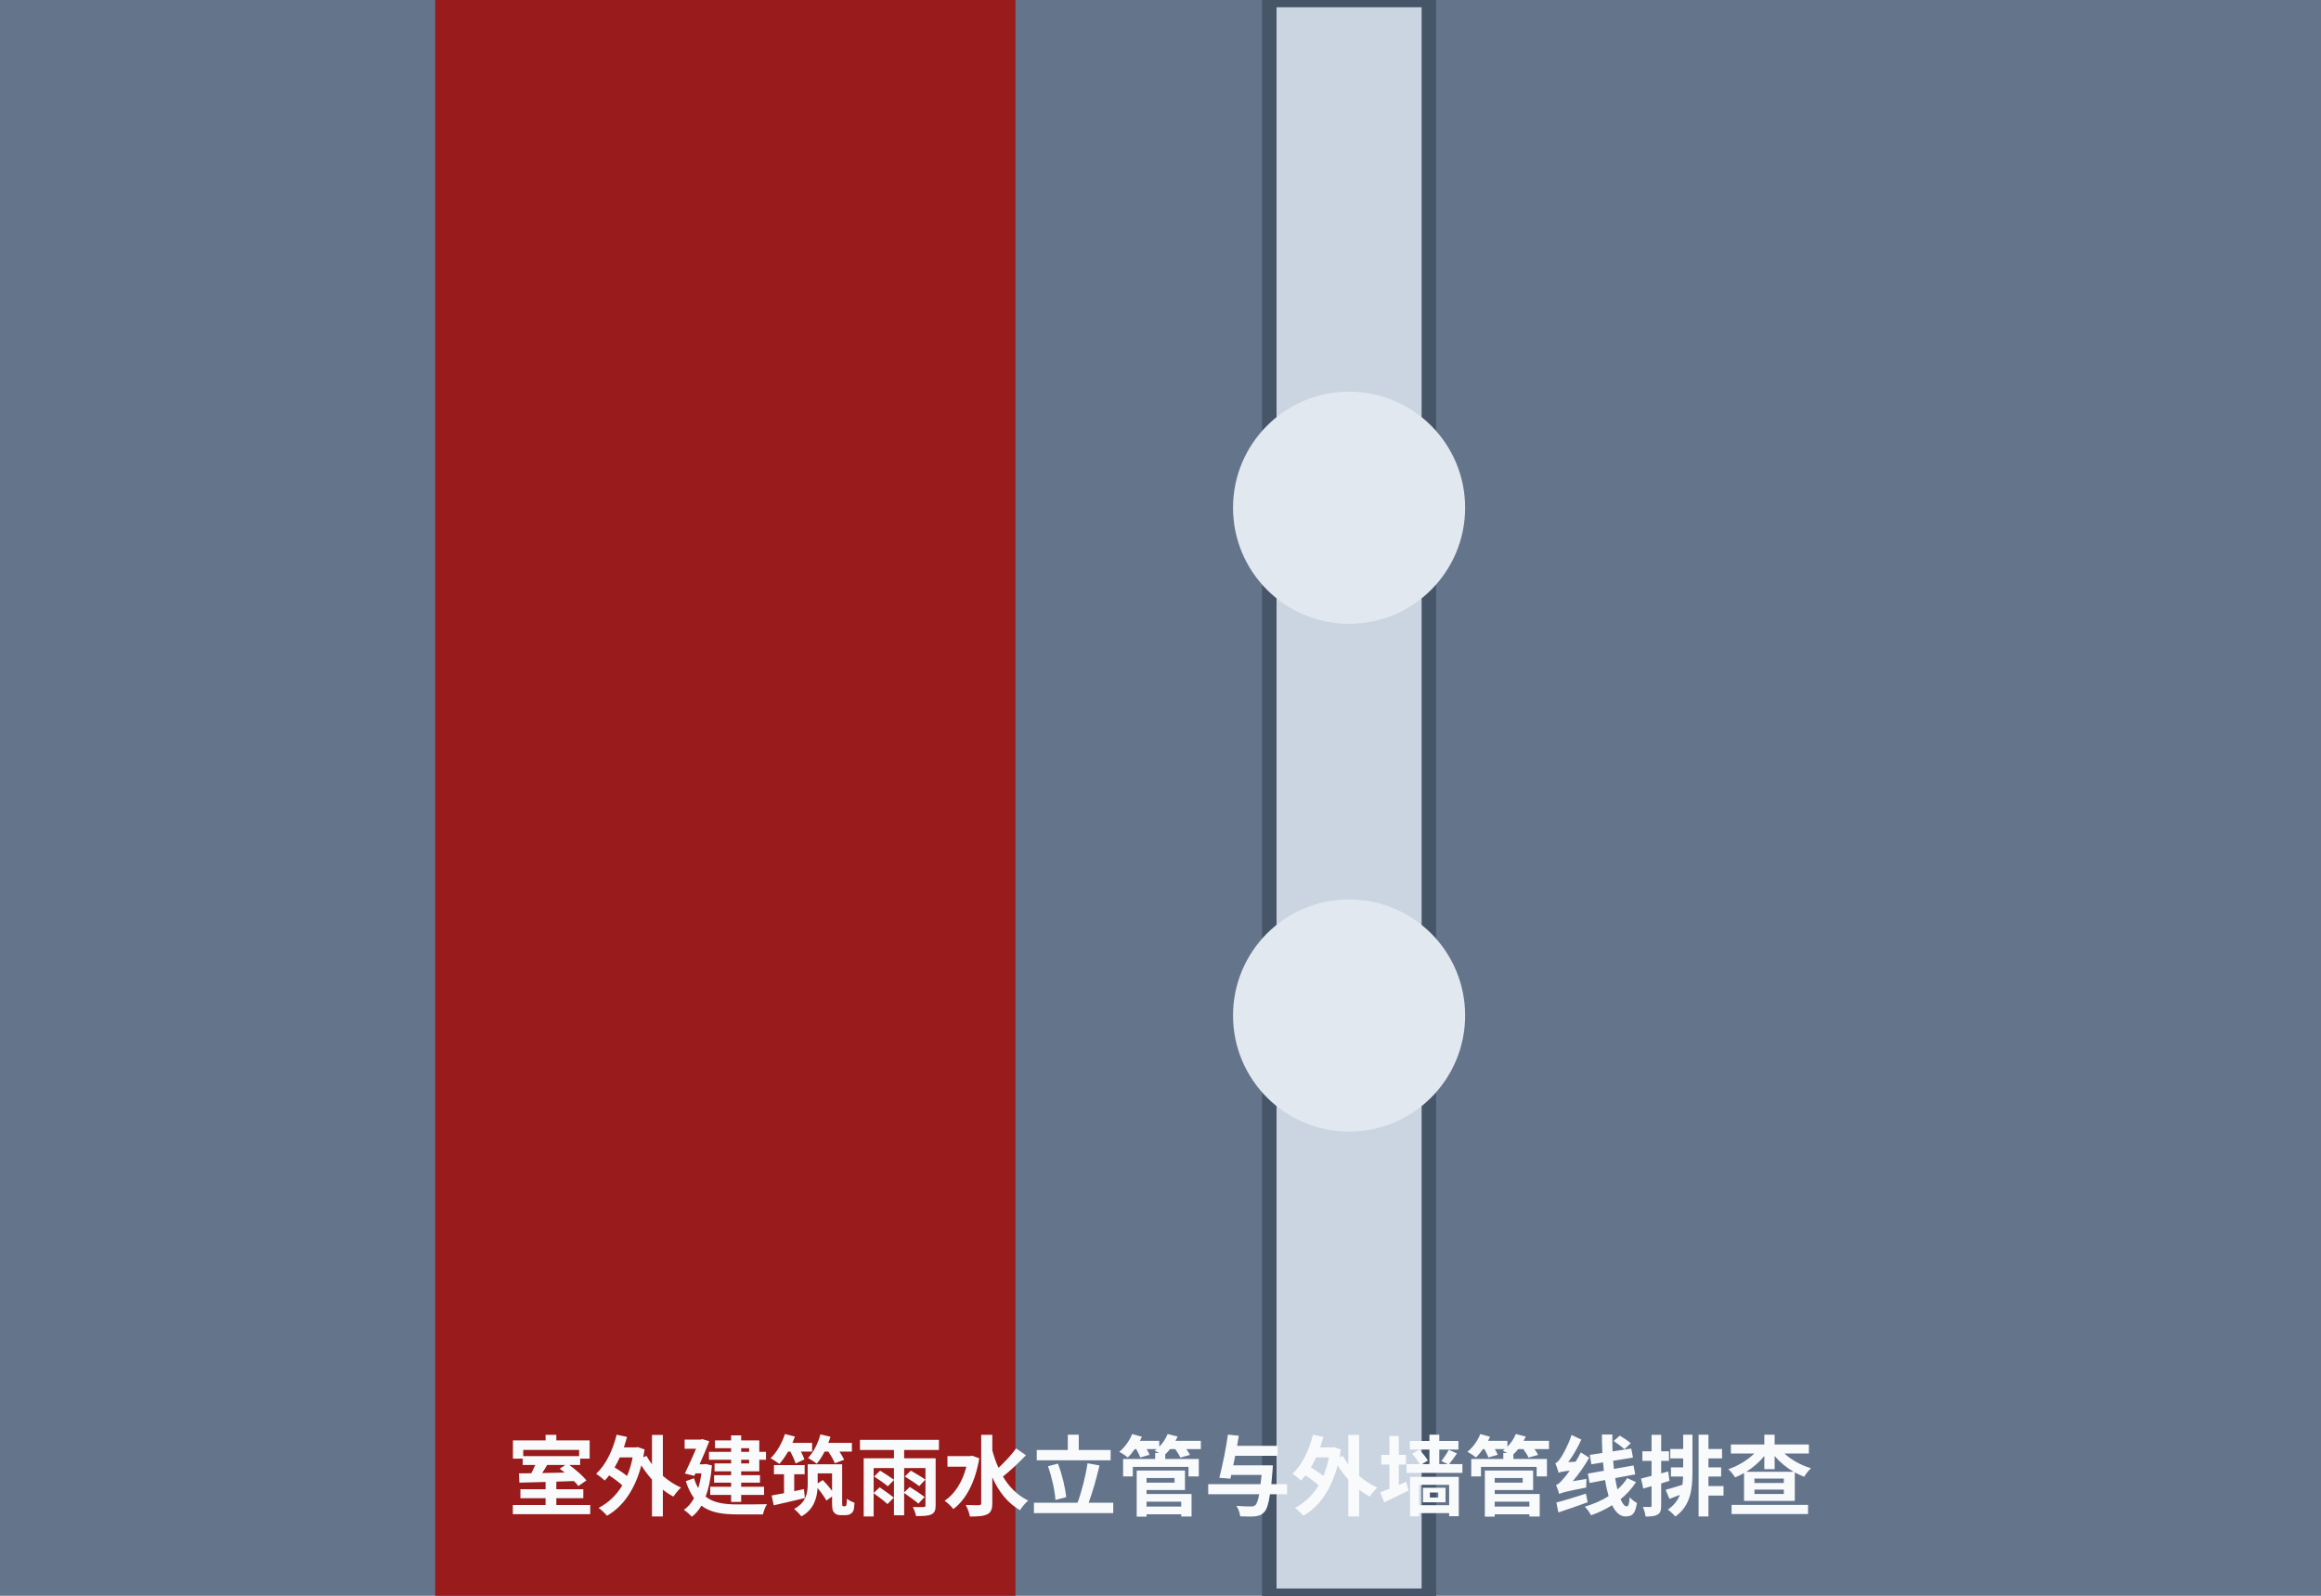
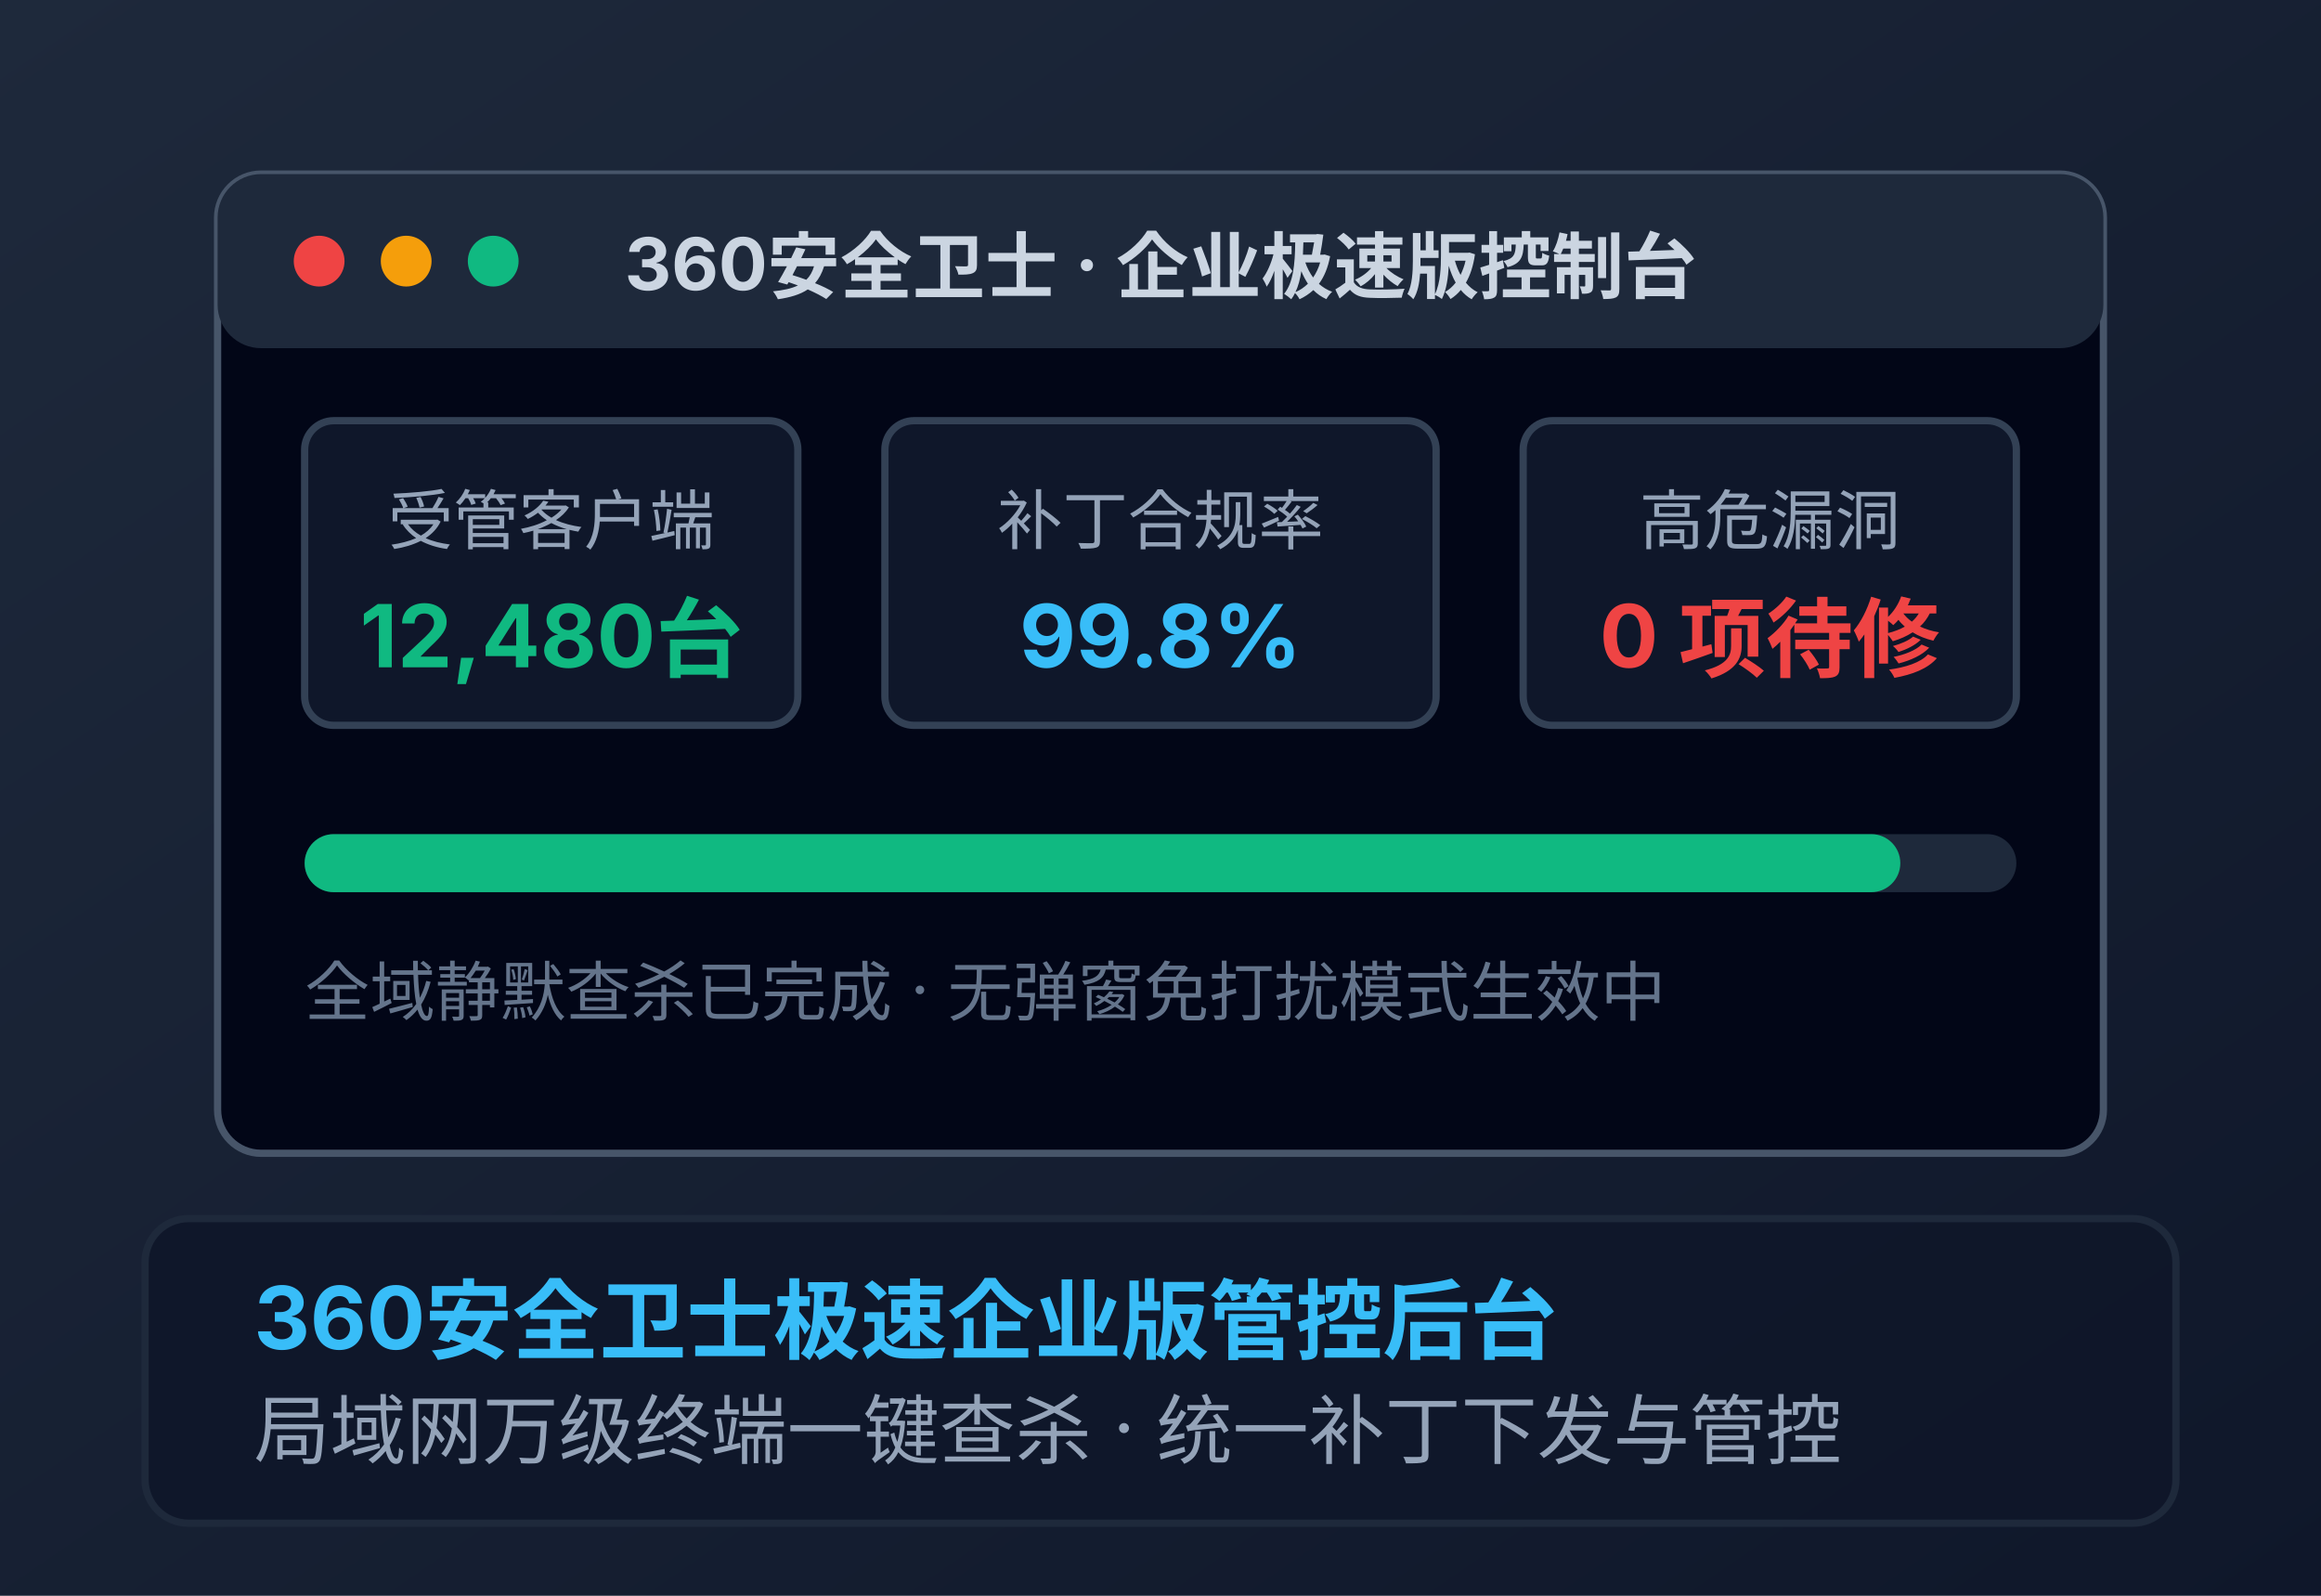
<svg xmlns="http://www.w3.org/2000/svg" viewBox="0 0 320 220" width="100%" height="100%">
-   <rect width="320" height="220" fill="#64748b" />
-   <rect x="60" y="0" width="80" height="220" fill="#991b1b" />
-   <rect x="175" y="0" width="22" height="220" fill="#cbd5e1" stroke="#475569" stroke-width="2" />
-   <circle cx="186" cy="70" r="16" fill="#e2e8f0" />
-   <circle cx="186" cy="140" r="16" fill="#e2e8f0" />
-   <text x="160" y="208" font-family="sans-serif" font-size="12" font-weight="bold" fill="#f8fafc" text-anchor="middle">室外建筑雨水立管与外墙管线排查</text>
+   <defs>
+     <linearGradient id="bg8" x1="0" y1="0" x2="1" y2="1">
+       <stop offset="0%" stop-color="#1e293b" />
+       <stop offset="100%" stop-color="#0f172a" />
+     </linearGradient>
+   </defs>
+   <rect width="320" height="220" fill="url(#bg8)" />
+   <rect x="30" y="24" width="260" height="135" rx="6" fill="#020617" stroke="#475569" />
+   <rect x="30" y="24" width="260" height="24" rx="6" fill="#1e293b" />
+   <circle cx="44" cy="36" r="3.5" fill="#ef4444" />
+   <circle cx="56" cy="36" r="3.5" fill="#f59e0b" />
+   <circle cx="68" cy="36" r="3.5" fill="#10b981" />
+   <text x="160" y="40" font-family="-apple-system, sans-serif" font-size="10" font-weight="bold" fill="#cbd5e1" text-anchor="middle">360安全卫士 · 企业极速版控制台</text>
+   <rect x="42" y="58" width="68" height="42" rx="4" fill="#0f172a" stroke="#334155" />
+   <text x="76" y="75" font-family="-apple-system, sans-serif" font-size="9" fill="#94a3b8" text-anchor="middle">受管客户端</text>
+   <text x="76" y="92" font-family="-apple-system, sans-serif" font-size="12" font-weight="bold" fill="#10b981" text-anchor="middle">12,480台</text>
+   <rect x="122" y="58" width="76" height="42" rx="4" fill="#0f172a" stroke="#334155" />
+   <text x="160" y="75" font-family="-apple-system, sans-serif" font-size="9" fill="#94a3b8" text-anchor="middle">补丁合规率</text>
+   <text x="160" y="92" font-family="-apple-system, sans-serif" font-size="12" font-weight="bold" fill="#38bdf8" text-anchor="middle">99.8%</text>
+   <rect x="210" y="58" width="68" height="42" rx="4" fill="#0f172a" stroke="#334155" />
+   <text x="244" y="75" font-family="-apple-system, sans-serif" font-size="9" fill="#94a3b8" text-anchor="middle">高危漏洞</text>
+   <text x="244" y="92" font-family="-apple-system, sans-serif" font-size="12" font-weight="bold" fill="#ef4444" text-anchor="middle">0 项待修</text>
+   <rect x="42" y="115" width="236" height="8" rx="4" fill="#1e293b" />
+   <rect x="42" y="115" width="220" height="8" rx="4" fill="#10b981" />
+   <text x="42" y="140" font-family="-apple-system, sans-serif" font-size="9" fill="#64748b">全域静默查杀已完成 · 无弹窗免打扰模式生效中</text>
+   <rect x="20" y="168" width="280" height="42" rx="6" fill="#0f172a" fill-opacity="0.9" stroke="#1e293b" />
+   <text x="35" y="186" font-family="-apple-system, BlinkMacSystemFont, sans-serif" font-size="12" font-weight="700" fill="#38bdf8">360安全卫士极速企业版管控后台</text>
+   <text x="35" y="201" font-family="-apple-system, BlinkMacSystemFont, sans-serif" font-size="10.5" fill="#94a3b8">局域网万级终端一键查杀 · 统一补丁下发与管控</text>
</svg>
